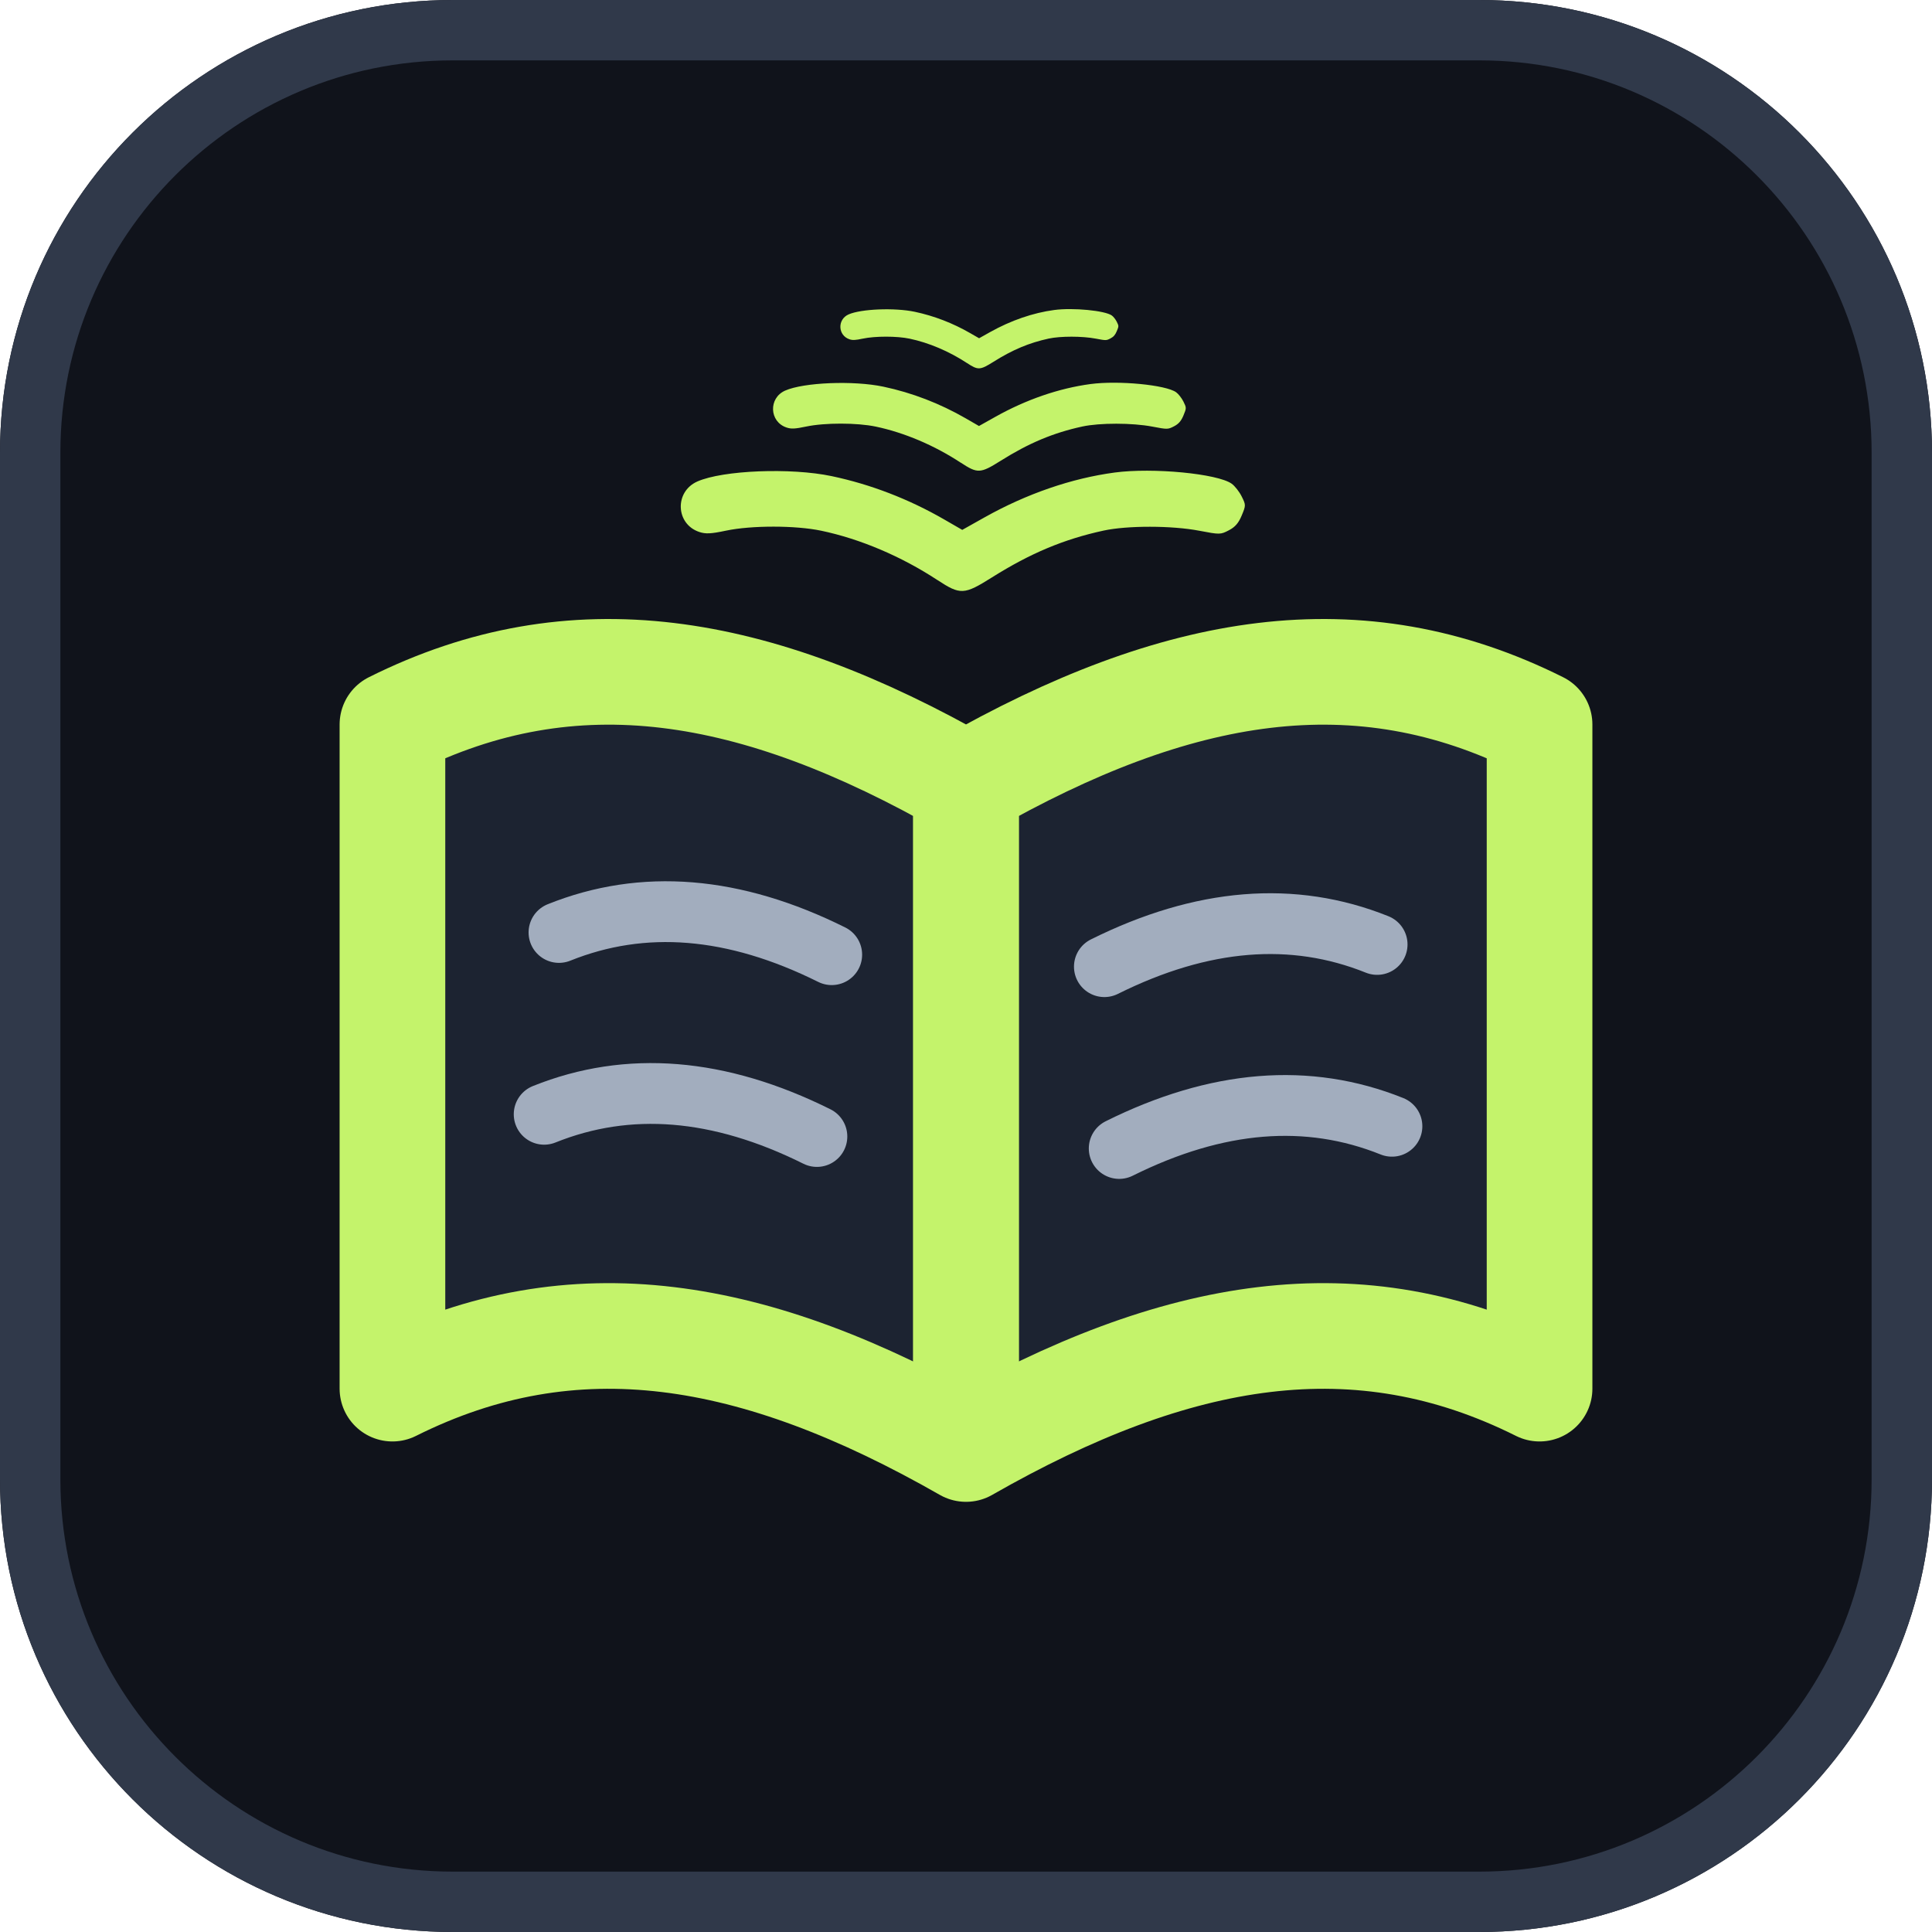
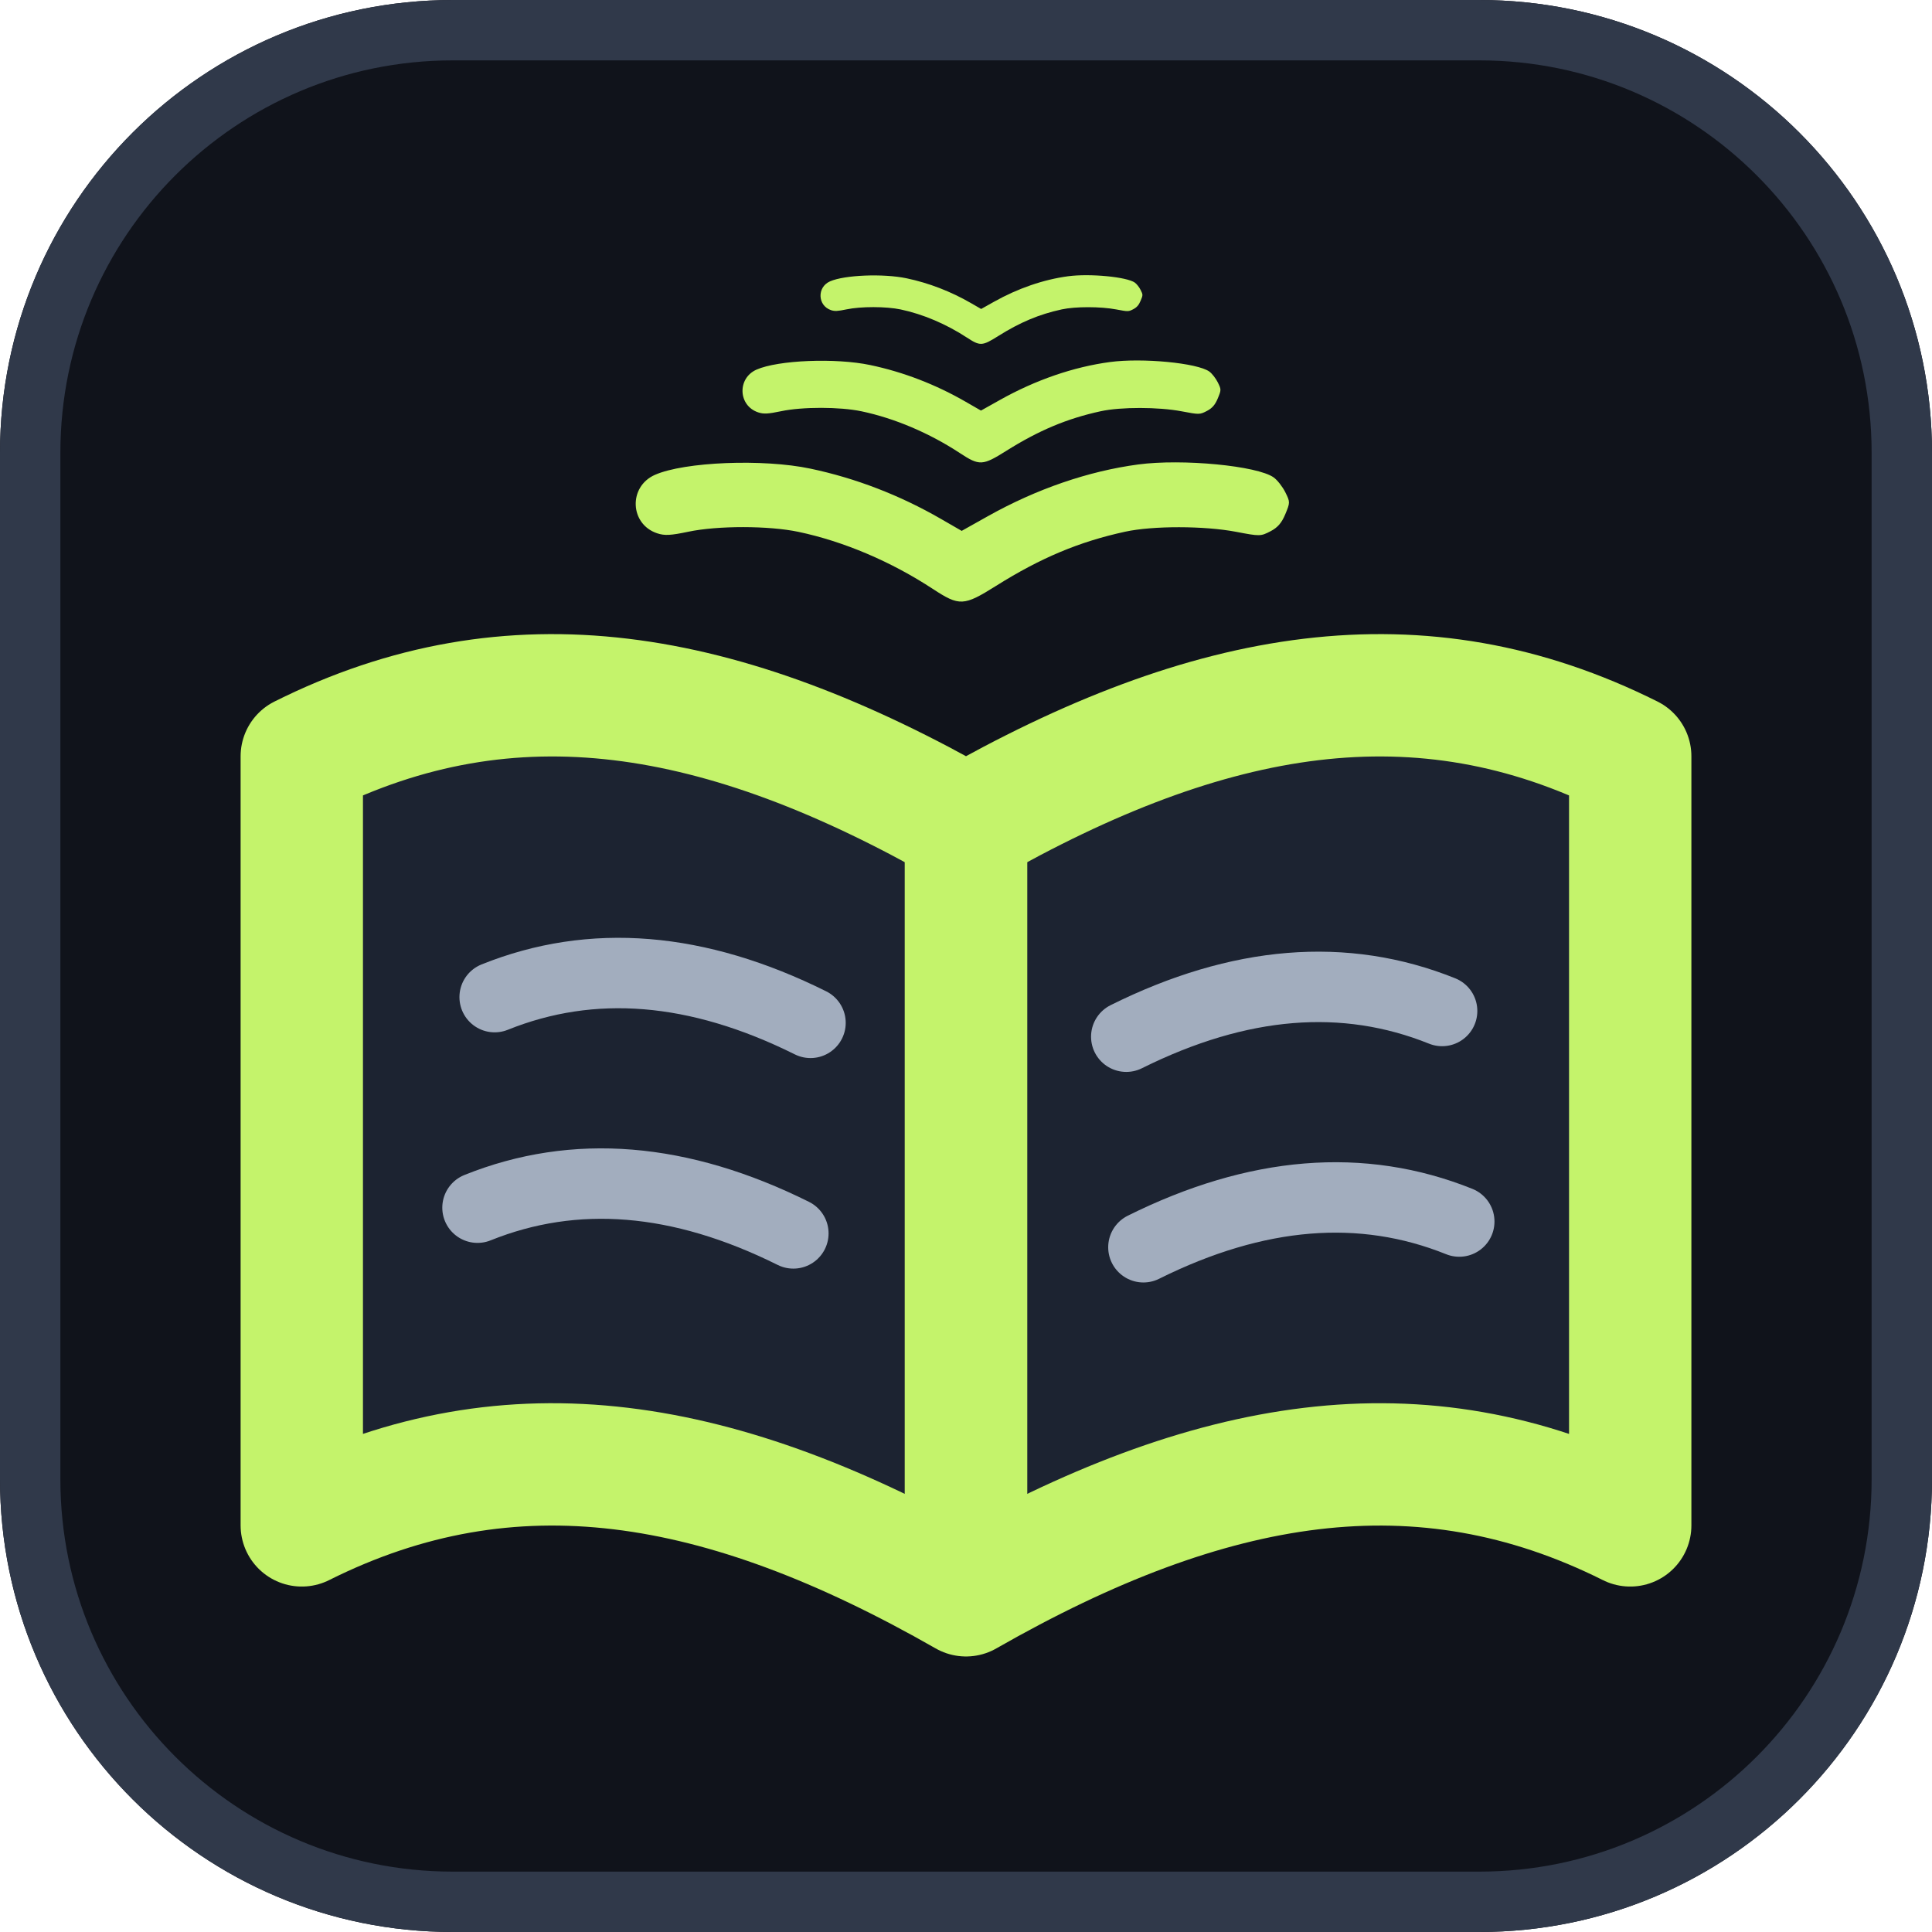
<svg xmlns="http://www.w3.org/2000/svg" viewBox="0 0 64 64" version="1.1" id="svg7">
  <defs id="defs7" />
  <rect width="64" height="64" rx="15" fill="#10131b" id="rect1" />
  <rect x="1" y="1" width="62" height="62" rx="14" fill="none" stroke="#30394a" stroke-width="2" id="rect2" />
-   <path d="M13 24c6-3 12-2 19 2v22c-7-4-13-5-19-2V24Zm38 0c-6-3-12-2-19 2v22c7-4 13-5 19-2V24Z" fill="#1c2331" stroke="#c4f36b" stroke-width="3.5" stroke-linejoin="round" id="path5" />
-   <path d="M32 26v21" fill="none" stroke="#c4f36b" stroke-width="3.5" stroke-linecap="round" id="path6" />
-   <path d="m 18.517,30.889 c 2.786,-1.12 5.798,-0.875 9.035,0.736 m -9.526,5.287 c 2.786,-1.12 5.798,-0.875 9.035,0.736" fill="none" stroke="#a2adbe" stroke-width="2.014" stroke-linecap="round" id="path7" />
-   <path d="m 45.619,31.286 c -2.786,-1.12 -5.798,-0.875 -9.035,0.736 m 9.526,5.287 c -2.786,-1.12 -5.798,-0.875 -9.035,0.736" fill="none" stroke="#a2adbe" stroke-width="2.014" stroke-linecap="round" id="path7-9" />
-   <path style="fill:#c4f36b;fill-opacity:1;stroke:#12212c;stroke-width:0;stroke-linecap:round;stroke-dasharray:none;paint-order:markers stroke fill" d="m 31.053,19.215 c -1.196,-0.785 -2.554,-1.362 -3.848,-1.634 -0.849,-0.179 -2.31,-0.18 -3.152,-0.003 -0.501,0.106 -0.676,0.114 -0.886,0.045 -0.787,-0.26 -0.83,-1.335 -0.067,-1.673 0.844,-0.373 3.096,-0.463 4.448,-0.178 1.295,0.273 2.557,0.759 3.732,1.437 l 0.596,0.344 0.743,-0.417 c 1.392,-0.78 2.879,-1.292 4.307,-1.483 1.263,-0.169 3.41,0.037 3.876,0.371 0.104,0.075 0.253,0.265 0.331,0.423 0.14,0.281 0.14,0.294 0,0.63 -0.104,0.25 -0.219,0.383 -0.426,0.49 -0.277,0.144 -0.3,0.144 -0.982,0.014 -0.911,-0.174 -2.38,-0.175 -3.17,-0.004 -1.316,0.286 -2.422,0.75 -3.695,1.55 -0.923,0.581 -1.046,0.587 -1.807,0.087 z" id="path9" />
-   <path style="fill:#c4f36b;fill-opacity:1;stroke:#12212c;stroke-width:0;stroke-linecap:round;stroke-dasharray:none;paint-order:markers stroke fill" d="m 31.827,15.328 c -0.875,-0.575 -1.869,-0.997 -2.815,-1.196 -0.621,-0.131 -1.69,-0.132 -2.306,-0.002 -0.367,0.077 -0.495,0.084 -0.648,0.033 -0.576,-0.19 -0.607,-0.977 -0.049,-1.224 0.617,-0.273 2.265,-0.339 3.254,-0.13 0.947,0.2 1.871,0.555 2.731,1.051 l 0.436,0.252 0.544,-0.305 c 1.018,-0.571 2.106,-0.945 3.151,-1.085 0.924,-0.123 2.495,0.027 2.836,0.272 0.076,0.055 0.185,0.194 0.242,0.309 0.102,0.206 0.102,0.215 0,0.461 -0.076,0.183 -0.161,0.28 -0.312,0.358 -0.203,0.105 -0.22,0.105 -0.718,0.01 -0.666,-0.127 -1.741,-0.128 -2.32,-0.003 -0.963,0.209 -1.772,0.549 -2.703,1.134 -0.676,0.425 -0.765,0.429 -1.322,0.064 z" id="path9-7" />
-   <path style="fill:#c4f36b;fill-opacity:1;stroke:#12212c;stroke-width:0;stroke-linecap:round;stroke-dasharray:none;paint-order:markers stroke fill" d="M 32.028,12.024 C 31.438,11.637 30.769,11.353 30.132,11.219 c -0.419,-0.088 -1.138,-0.089 -1.553,-0.001 -0.247,0.052 -0.333,0.056 -0.437,0.022 -0.388,-0.128 -0.409,-0.658 -0.033,-0.824 0.416,-0.184 1.525,-0.228 2.192,-0.088 0.638,0.135 1.26,0.374 1.839,0.708 l 0.294,0.169 0.366,-0.205 c 0.686,-0.384 1.418,-0.637 2.122,-0.731 0.622,-0.083 1.68,0.018 1.91,0.183 0.051,0.037 0.125,0.13 0.163,0.208 0.069,0.139 0.069,0.145 0,0.31 -0.051,0.123 -0.108,0.189 -0.21,0.241 -0.137,0.071 -0.148,0.071 -0.484,0.007 -0.449,-0.086 -1.173,-0.086 -1.562,-0.002 -0.648,0.141 -1.194,0.37 -1.821,0.764 -0.455,0.286 -0.516,0.289 -0.89,0.043 z" id="path9-7-1" />
+   <path d="M 9.997,25.053 C 16.945,21.578 23.894,22.736 32,27.369 V 52.846 C 23.894,48.214 16.945,47.055 9.997,50.53 Z m 44.006,0 C 47.055,21.578 40.106,22.736 32,27.369 v 25.477 c 8.106,-4.632 15.055,-5.79 22.003,-2.316 z" fill="#1c2331" stroke="#c4f36b" stroke-width="4.053" stroke-linejoin="round" id="path5" />
+   <path d="M 32,27.369 V 51.688" fill="none" stroke="#c4f36b" stroke-width="4.053" stroke-linecap="round" id="path6" />
+   <path d="m 16.386,33.031 c 3.226,-1.298 6.714,-1.013 10.463,0.852 m -11.031,6.123 c 3.226,-1.298 6.714,-1.013 10.463,0.852" fill="none" stroke="#a2adbe" stroke-width="2.333" stroke-linecap="round" id="path7" />
+   <path d="m 47.772,33.49 c -3.226,-1.298 -6.714,-1.013 -10.463,0.852 m 11.031,6.123 c -3.226,-1.298 -6.714,-1.013 -10.463,0.852" fill="none" stroke="#a2adbe" stroke-width="2.333" stroke-linecap="round" id="path7-9" />
+   <path style="fill:#c4f36b;fill-opacity:1;stroke:#12212c;stroke-width:0;stroke-linecap:round;stroke-dasharray:none;paint-order:markers stroke fill" d="m 30.904,19.511 c -1.386,-0.91 -2.958,-1.577 -4.456,-1.893 -0.984,-0.207 -2.675,-0.209 -3.65,-0.003 -0.58,0.122 -0.783,0.133 -1.026,0.052 -0.912,-0.301 -0.962,-1.546 -0.077,-1.937 0.977,-0.432 3.585,-0.537 5.15,-0.206 1.5,0.316 2.961,0.879 4.322,1.664 l 0.69,0.398 0.861,-0.483 c 1.612,-0.904 3.334,-1.496 4.987,-1.717 1.463,-0.195 3.949,0.043 4.488,0.43 0.12,0.086 0.293,0.307 0.384,0.489 0.162,0.326 0.162,0.34 0,0.729 -0.12,0.289 -0.254,0.443 -0.494,0.567 -0.321,0.166 -0.348,0.167 -1.137,0.016 -1.054,-0.201 -2.756,-0.203 -3.672,-0.004 -1.524,0.331 -2.805,0.869 -4.279,1.795 -1.069,0.672 -1.212,0.679 -2.093,0.101 z" id="path9" />
+   <path style="fill:#c4f36b;fill-opacity:1;stroke:#12212c;stroke-width:0;stroke-linecap:round;stroke-dasharray:none;paint-order:markers stroke fill" d="m 31.799,15.01 c -1.014,-0.666 -2.164,-1.154 -3.26,-1.385 -0.72,-0.151 -1.957,-0.153 -2.67,-0.002 -0.425,0.089 -0.573,0.097 -0.751,0.038 -0.667,-0.22 -0.703,-1.131 -0.057,-1.417 0.715,-0.316 2.623,-0.393 3.768,-0.151 1.097,0.231 2.166,0.643 3.162,1.217 l 0.505,0.291 0.63,-0.353 c 1.179,-0.661 2.439,-1.095 3.649,-1.256 1.07,-0.143 2.889,0.032 3.284,0.315 0.088,0.063 0.214,0.224 0.281,0.358 0.118,0.238 0.118,0.249 0,0.534 -0.088,0.212 -0.186,0.324 -0.361,0.415 -0.235,0.122 -0.254,0.122 -0.832,0.012 -0.771,-0.147 -2.016,-0.149 -2.686,-0.003 -1.115,0.242 -2.052,0.636 -3.13,1.314 -0.782,0.492 -0.886,0.497 -1.531,0.074 z" id="path9-7" />
+   <path style="fill:#c4f36b;fill-opacity:1;stroke:#12212c;stroke-width:0;stroke-linecap:round;stroke-dasharray:none;paint-order:markers stroke fill" d="m 32.032,11.184 c -0.683,-0.448 -1.457,-0.777 -2.196,-0.933 -0.485,-0.102 -1.318,-0.103 -1.798,-0.002 -0.286,0.06 -0.386,0.065 -0.506,0.026 -0.449,-0.148 -0.474,-0.762 -0.038,-0.954 0.481,-0.213 1.766,-0.264 2.538,-0.102 0.739,0.156 1.459,0.433 2.13,0.82 l 0.34,0.196 0.424,-0.238 c 0.794,-0.445 1.643,-0.737 2.457,-0.846 0.721,-0.096 1.946,0.021 2.212,0.212 0.059,0.043 0.144,0.151 0.189,0.241 0.08,0.161 0.08,0.168 0,0.359 -0.059,0.143 -0.125,0.218 -0.243,0.28 -0.158,0.082 -0.171,0.082 -0.56,0.008 -0.52,-0.099 -1.358,-0.1 -1.809,-0.002 -0.751,0.163 -1.382,0.428 -2.108,0.885 -0.527,0.331 -0.597,0.335 -1.031,0.05 z" id="path9-7-1" />
</svg>
